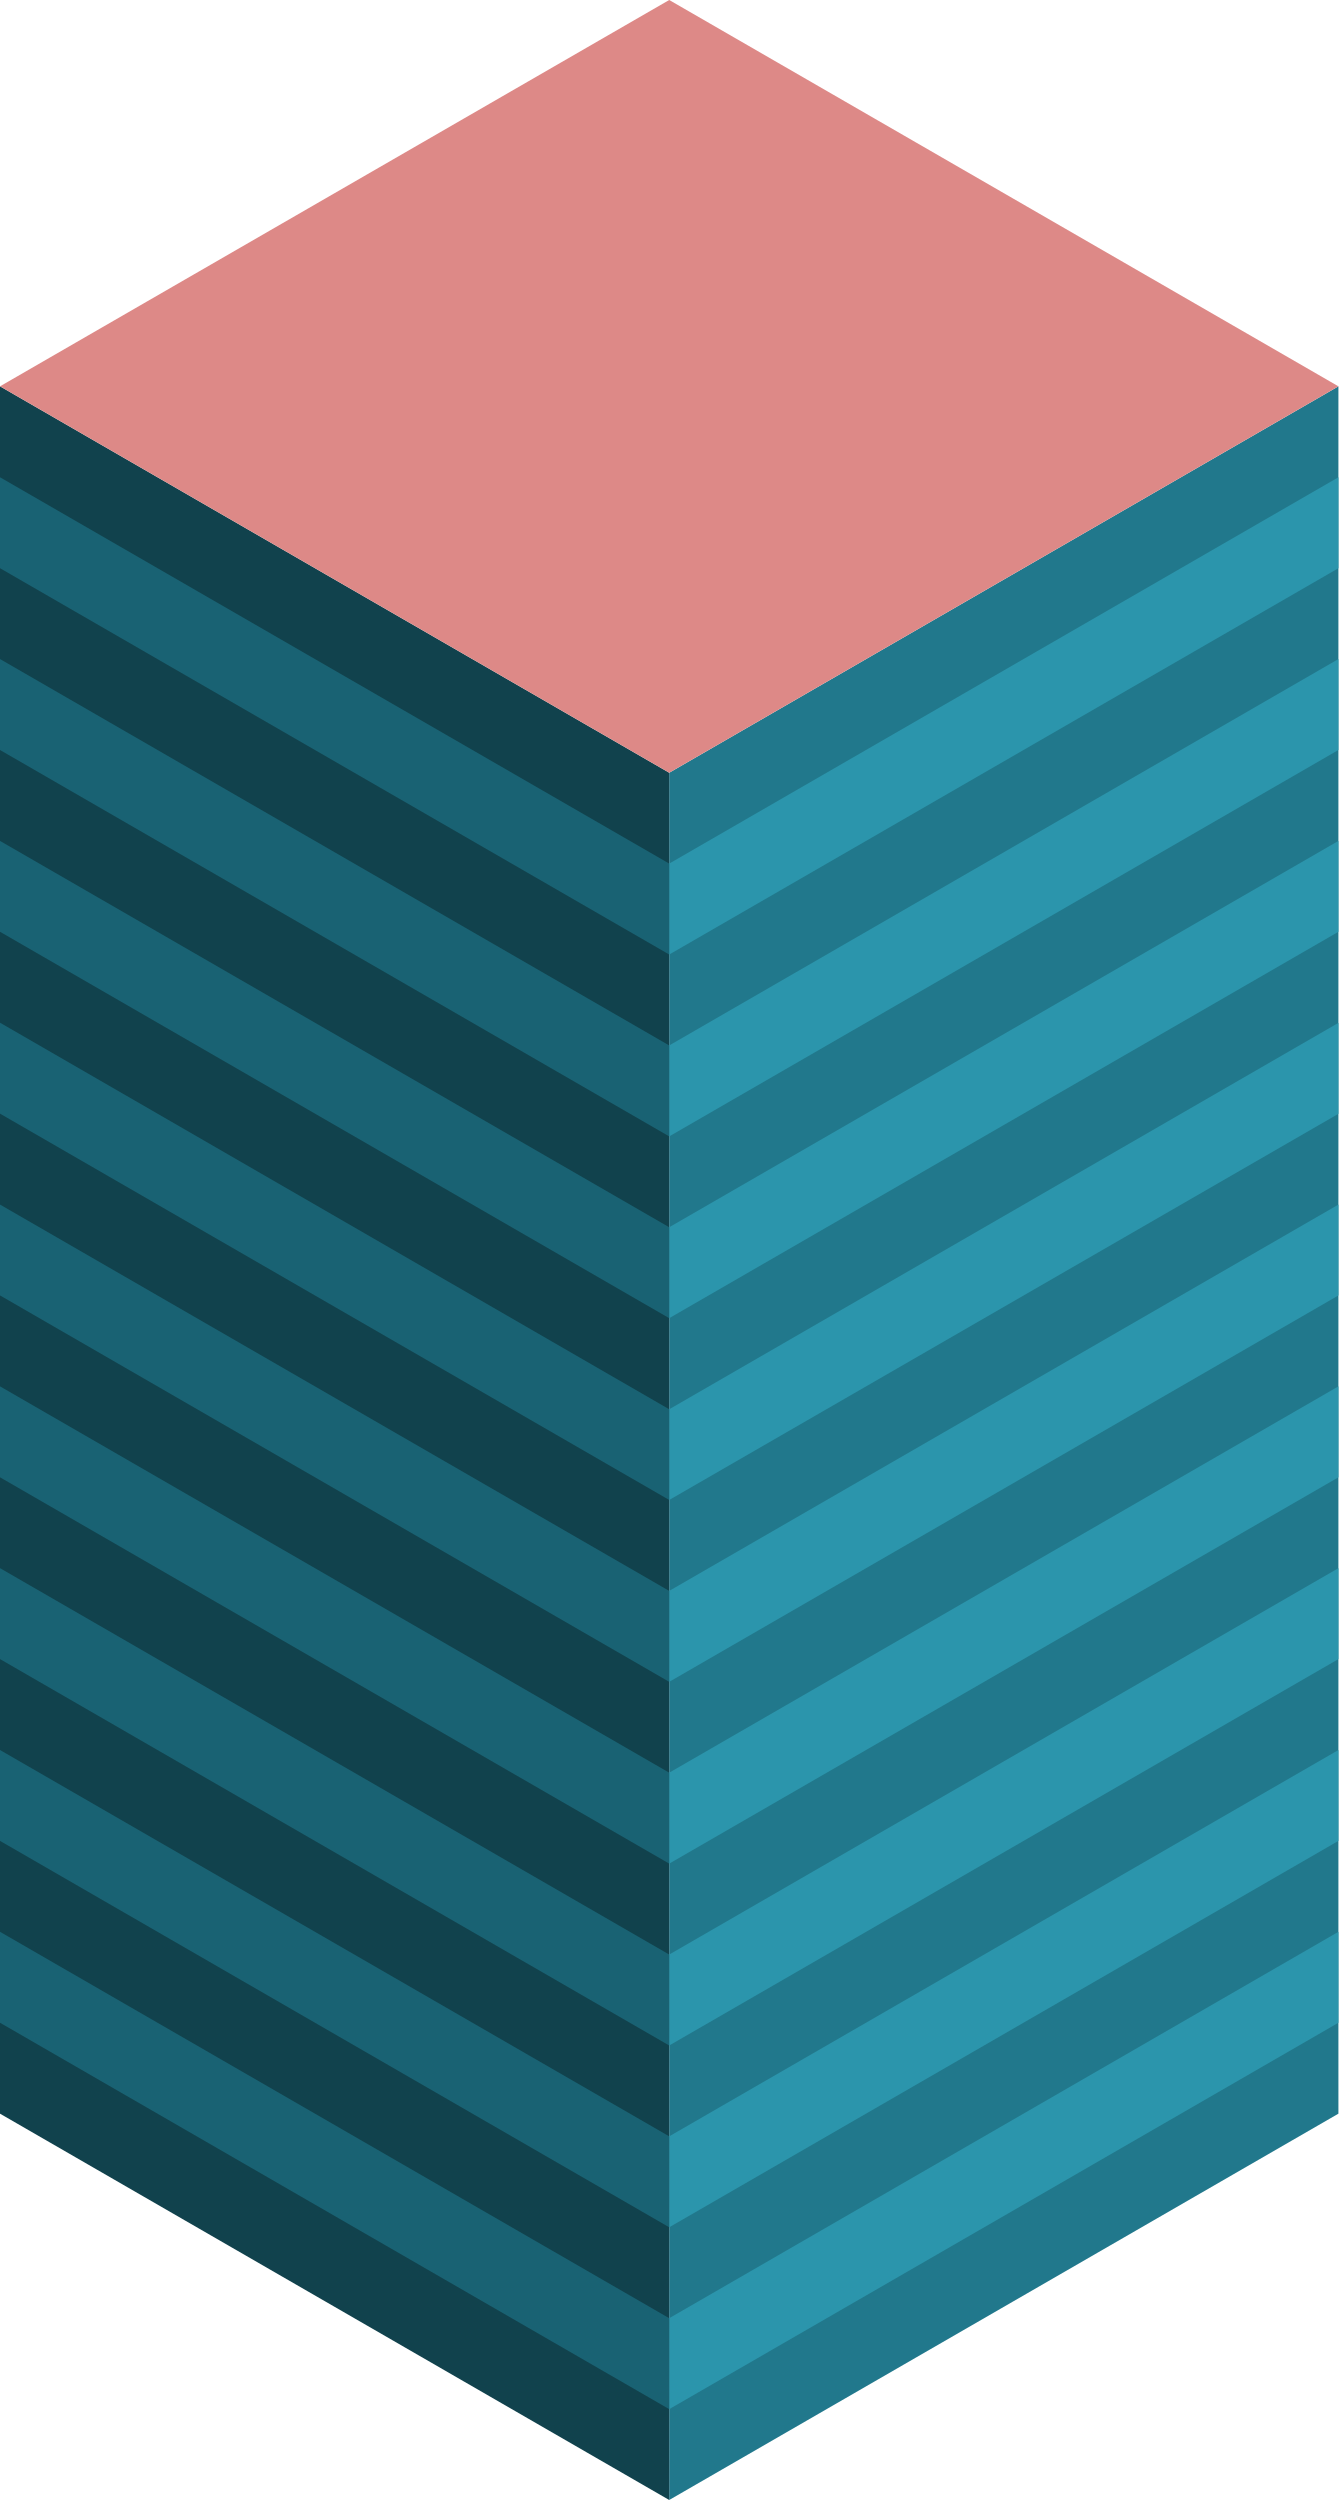
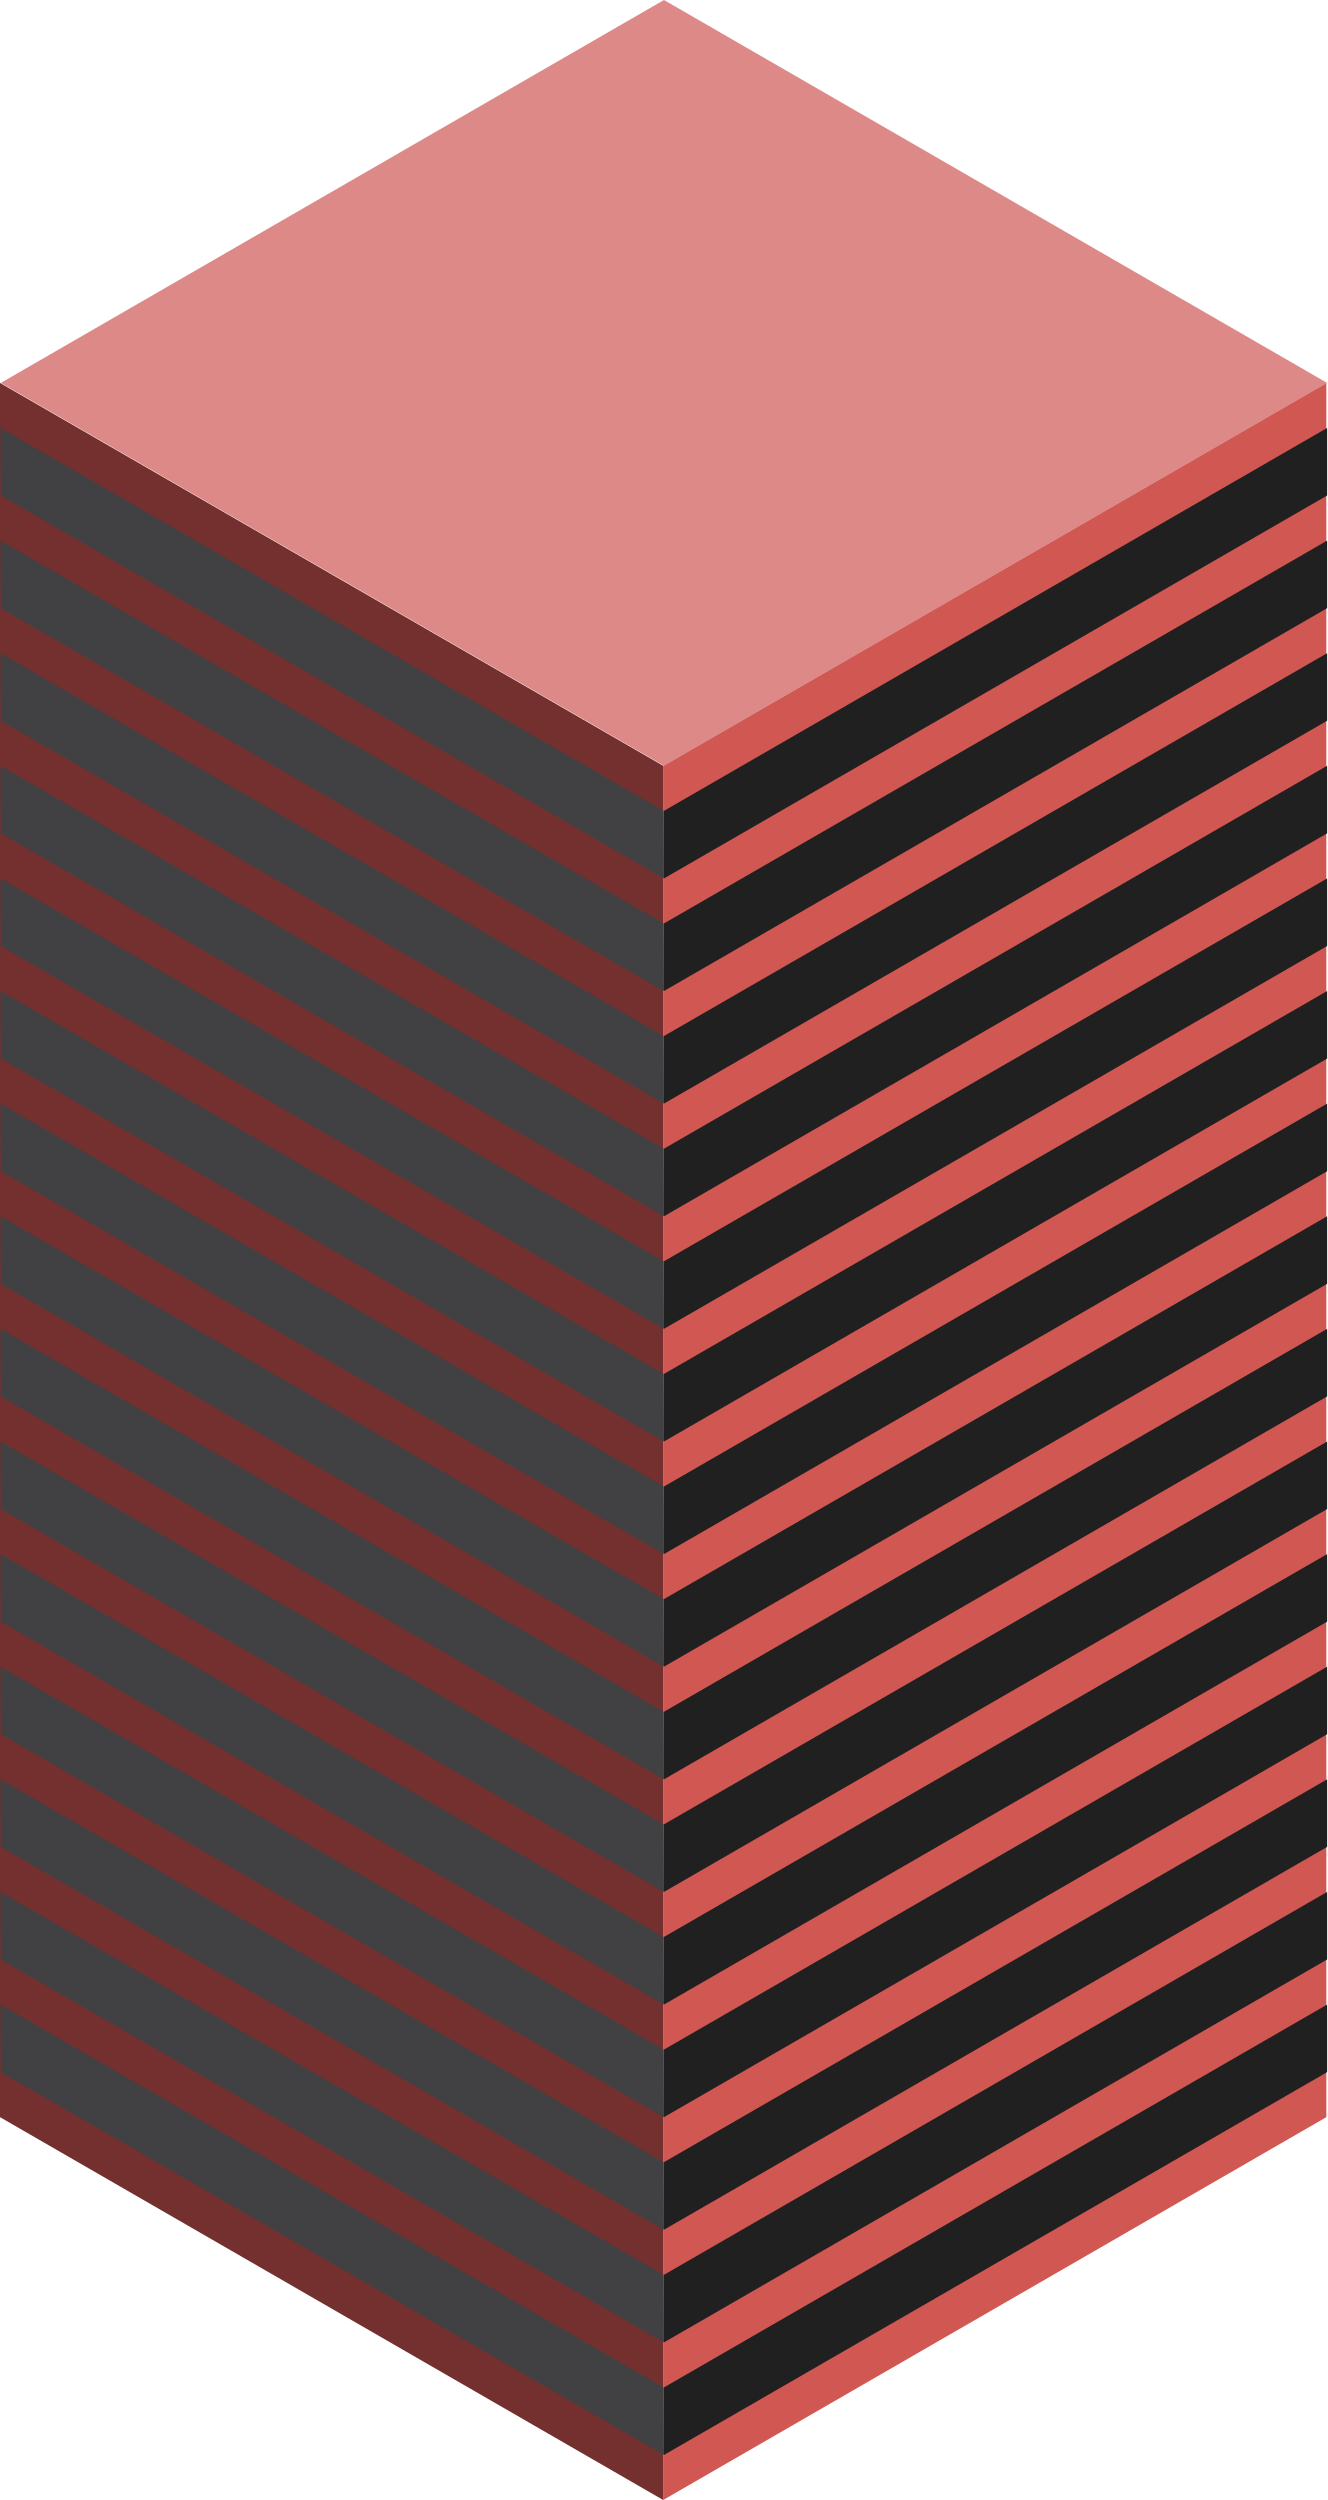
- <svg xmlns="http://www.w3.org/2000/svg" id="Layer_1" data-name="Layer 1" viewBox="0 0 170 317.54">
+ <svg xmlns="http://www.w3.org/2000/svg" id="Layer_1" data-name="Layer 1" viewBox="0 0 170.1 320.43">
  <defs>
-     <style>.curtain-R-prim-dark{fill:#21788c;}.curtain-L-prim-dark{fill:#11424d;}.curtain-R-prim-light{fill:#2b95ac;}.curtain-L-prim-light{fill:#196273;}.top-prim{fill:#dd8987;}</style>
+     <style>
+       .exterior-R-prim {
+         fill: #d15752;
+       }
+ 
+       .exterior-L-prim {
+         fill: #73302f;
+       }
+ 
+       .top-prim {
+         fill: #dd8987;
+       }
+ 
+       .window-R-prim {
+         fill: #202020;
+       }
+ 
+       .window-L-prim {
+         fill: #414042;
+       }
+     </style>
  </defs>
-   <g id="Group">
-     <path id="windows-R3" class="curtain-R-prim-dark" d="M85,98.15V317.54l85-49.07V49.07Z" />
-     <path id="windows-L2" class="curtain-L-prim-dark" d="M85,98.15V317.54L0,268.47V49.07Z" />
-     <g id="windows-R4">
-       <path id="Path" class="curtain-R-prim-light" d="M85,109.69l85-49.07V72.17L85,121.24Z" />
-       <path id="Path-2" data-name="Path" class="curtain-R-prim-light" d="M85,248.26l85-49.08v11.55L85,259.81Z" />
-       <path id="Path-3" data-name="Path" class="curtain-R-prim-light" d="M85,179l85-49.08v11.55L85,190.52Z" />
-       <path id="Path-4" data-name="Path" class="curtain-R-prim-light" d="M85,132.79l85-49.08V95.26L85,144.34Z" />
-       <path id="Path-5" data-name="Path" class="curtain-R-prim-light" d="M85,271.35l85-49.07v11.54L85,282.9Z" />
-       <path id="Path-6" data-name="Path" class="curtain-R-prim-light" d="M85,202.07,170,153v11.54L85,213.62Z" />
-       <path id="Path-7" data-name="Path" class="curtain-R-prim-light" d="M85,155.88l85-49.07v11.54L85,167.43Z" />
-       <path id="Path-8" data-name="Path" class="curtain-R-prim-light" d="M85,294.45l85-49.08v11.55L85,306Z" />
-       <path id="Path-9" data-name="Path" class="curtain-R-prim-light" d="M85,225.16l85-49.07v11.55L85,236.71Z" />
+   <g id="group">
+     <path id="exterior-R-prim" class="exterior-R-prim" d="M85,98.15V320.43l85-49.07V49.08Z" />
+     <path id="exterior-L-prim" class="exterior-L-prim" d="M85,98.15V320.43L0,271.36V49.08Z" />
+     <path id="anchor-01_222.28" class="top-prim" d="M85.1,98.15l85-49.07L85.1,0,.1,49.08Z" />
+     <g id="window-R-prim">
+       <g id="Group-2" data-name="Group">
+         <path id="windows-R3" class="window-R-prim" d="M85.1,118.36l85-49.07v8.66l-13.68,7.9L85.1,127.02Z" />
+       </g>
+       <g id="Group-3" data-name="Group">
+         <path id="windows-R3-2" data-name="windows-R3" class="window-R-prim" d="M85.1,147.23l85-49.08v8.66l-13.68,7.91L85.1,155.89Z" />
+       </g>
+       <g id="Group-4" data-name="Group">
+         <path id="windows-R3-3" data-name="windows-R3" class="window-R-prim" d="M85.1,176.1l85-49.08v8.66l-13.68,7.9L85.1,184.76Z" />
+       </g>
+       <g id="Group-5" data-name="Group">
+         <path id="windows-R3-4" data-name="windows-R3" class="window-R-prim" d="M85.1,204.96l85-49.07v8.66l-13.68,7.9L85.1,213.62Z" />
+       </g>
+       <g id="Group-6" data-name="Group">
+         <path id="windows-R3-5" data-name="windows-R3" class="window-R-prim" d="M85.1,233.83l85-49.07v8.66l-13.68,7.9L85.1,242.49Z" />
+       </g>
+       <g id="Group-7" data-name="Group">
+         <path id="windows-R3-6" data-name="windows-R3" class="window-R-prim" d="M85.1,262.7l85-49.08v8.66l-13.68,7.91L85.1,271.36Z" />
+       </g>
+       <g id="Group-8" data-name="Group">
+         <path id="windows-R3-7" data-name="windows-R3" class="window-R-prim" d="M85.1,291.57l85-49.08v8.66l-13.68,7.9L85.1,300.23Z" />
+       </g>
+       <g id="Group-9" data-name="Group">
+         <path id="windows-R3-8" data-name="windows-R3" class="window-R-prim" d="M85.1,103.93l85-49.08v8.66l-13.68,7.9L85.1,112.59Z" />
+       </g>
+       <g id="Group-10" data-name="Group">
+         <path id="windows-R3-9" data-name="windows-R3" class="window-R-prim" d="M85.1,132.79l85-49.07v8.66l-13.68,7.9L85.1,141.45Z" />
+       </g>
+       <g id="Group-11" data-name="Group">
+         <path id="windows-R3-10" data-name="windows-R3" class="window-R-prim" d="M85.1,161.66l85-49.07v8.66l-13.68,7.9L85.1,170.32Z" />
+       </g>
+       <g id="Group-12" data-name="Group">
+         <path id="windows-R3-11" data-name="windows-R3" class="window-R-prim" d="M85.1,190.53l85-49.08v8.67l-13.68,7.9L85.1,199.19Z" />
+       </g>
+       <g id="Group-13" data-name="Group">
+         <path id="windows-R3-12" data-name="windows-R3" class="window-R-prim" d="M85.1,219.4l85-49.08v8.66l-13.68,7.9L85.1,228.06Z" />
+       </g>
+       <g id="Group-14" data-name="Group">
+         <path id="windows-R3-13" data-name="windows-R3" class="window-R-prim" d="M85.1,248.26l85-49.07v8.66l-13.68,7.9L85.1,256.93Z" />
+       </g>
+       <g id="Group-15" data-name="Group">
+         <path id="windows-R3-14" data-name="windows-R3" class="window-R-prim" d="M85.1,277.13l85-49.07v8.66l-13.68,7.9L85.1,285.79Z" />
+       </g>
+       <g id="Group-16" data-name="Group">
+         <path id="windows-R3-15" data-name="windows-R3" class="window-R-prim" d="M85.1,306l85-49.07v8.66l-13.68,7.9L85.1,314.66Z" />
+       </g>
    </g>
-     <g id="windows-L1">
-       <path id="Path-10" data-name="Path" class="curtain-L-prim-light" d="M85,109.69,0,60.62V72.17l85,49.07Z" />
-       <path id="Path-11" data-name="Path" class="curtain-L-prim-light" d="M85,248.26,0,199.18v11.55l85,49.08Z" />
-       <path id="Path-12" data-name="Path" class="curtain-L-prim-light" d="M85,179,0,129.9v11.55l85,49.07Z" />
-       <path id="Path-13" data-name="Path" class="curtain-L-prim-light" d="M85,132.79,0,83.71V95.26l85,49.08Z" />
-       <path id="Path-14" data-name="Path" class="curtain-L-prim-light" d="M85,271.35,0,222.28v11.54L85,282.9Z" />
-       <path id="Path-15" data-name="Path" class="curtain-L-prim-light" d="M85,202.07,0,153v11.54l85,49.08Z" />
-       <path id="Path-16" data-name="Path" class="curtain-L-prim-light" d="M85,155.88,0,106.81v11.54l85,49.08Z" />
-       <path id="Path-17" data-name="Path" class="curtain-L-prim-light" d="M85,294.45,0,245.37v11.55L85,306Z" />
-       <path id="Path-18" data-name="Path" class="curtain-L-prim-light" d="M85,225.16,0,176.09v11.55l85,49.07Z" />
+     <g id="window-L-prim">
+       <path id="windows-L2" class="window-L-prim" d="M85.06,118.36.06,69.29.1,77.95l85,49.07Z" />
+       <path id="windows-L2-2" data-name="windows-L2" class="window-L-prim" d="M85.06,147.23.06,98.15l.04,8.66,85,49.08Z" />
+       <path id="windows-L2-3" data-name="windows-L2" class="window-L-prim" d="M85.06,176.1l-85-49.08.04,8.66,85,49.08Z" />
+       <path id="windows-L2-4" data-name="windows-L2" class="window-L-prim" d="M85.06,204.96l-85-49.07.04,8.66,85,49.07Z" />
+       <path id="windows-L2-5" data-name="windows-L2" class="window-L-prim" d="M85.06,233.83l-85-49.07.04,8.66,85,49.07Z" />
+       <path id="windows-L2-6" data-name="windows-L2" class="window-L-prim" d="M85.06,262.7l-85-49.08.04,8.66,85,49.08Z" />
+       <path id="windows-L2-7" data-name="windows-L2" class="window-L-prim" d="M85.06,291.57l-85-49.08.04,8.66,85,49.08Z" />
+       <path id="windows-L2-8" data-name="windows-L2" class="window-L-prim" d="M85.06,103.93.06,54.85.1,63.51l85,49.08Z" />
+       <path id="windows-L2-9" data-name="windows-L2" class="window-L-prim" d="M85.06,132.79.06,83.72.1,92.38l85,49.07Z" />
+       <path id="windows-L2-10" data-name="windows-L2" class="window-L-prim" d="M85.06,161.66l-85-49.07.04,8.66,85,49.07Z" />
+       <path id="windows-L2-11" data-name="windows-L2" class="window-L-prim" d="M85.06,190.53l-85-49.08.04,8.67,85,49.07Z" />
+       <path id="windows-L2-12" data-name="windows-L2" class="window-L-prim" d="M85.06,219.4l-85-49.08.04,8.66,85,49.08Z" />
+       <path id="windows-L2-13" data-name="windows-L2" class="window-L-prim" d="M85.06,248.26l-85-49.07.04,8.66,85,49.08Z" />
+       <path id="windows-L2-14" data-name="windows-L2" class="window-L-prim" d="M85.06,277.13l-85-49.07.04,8.66,85,49.07Z" />
+       <path id="windows-L2-15" data-name="windows-L2" class="window-L-prim" d="M85.06,306l-85-49.07.04,8.66,85,49.07Z" />
    </g>
-     <path id="anchor-01_219.39" class="top-prim" d="M85,98.15l85-49.08L85,0,0,49.07Z" />
  </g>
</svg>
